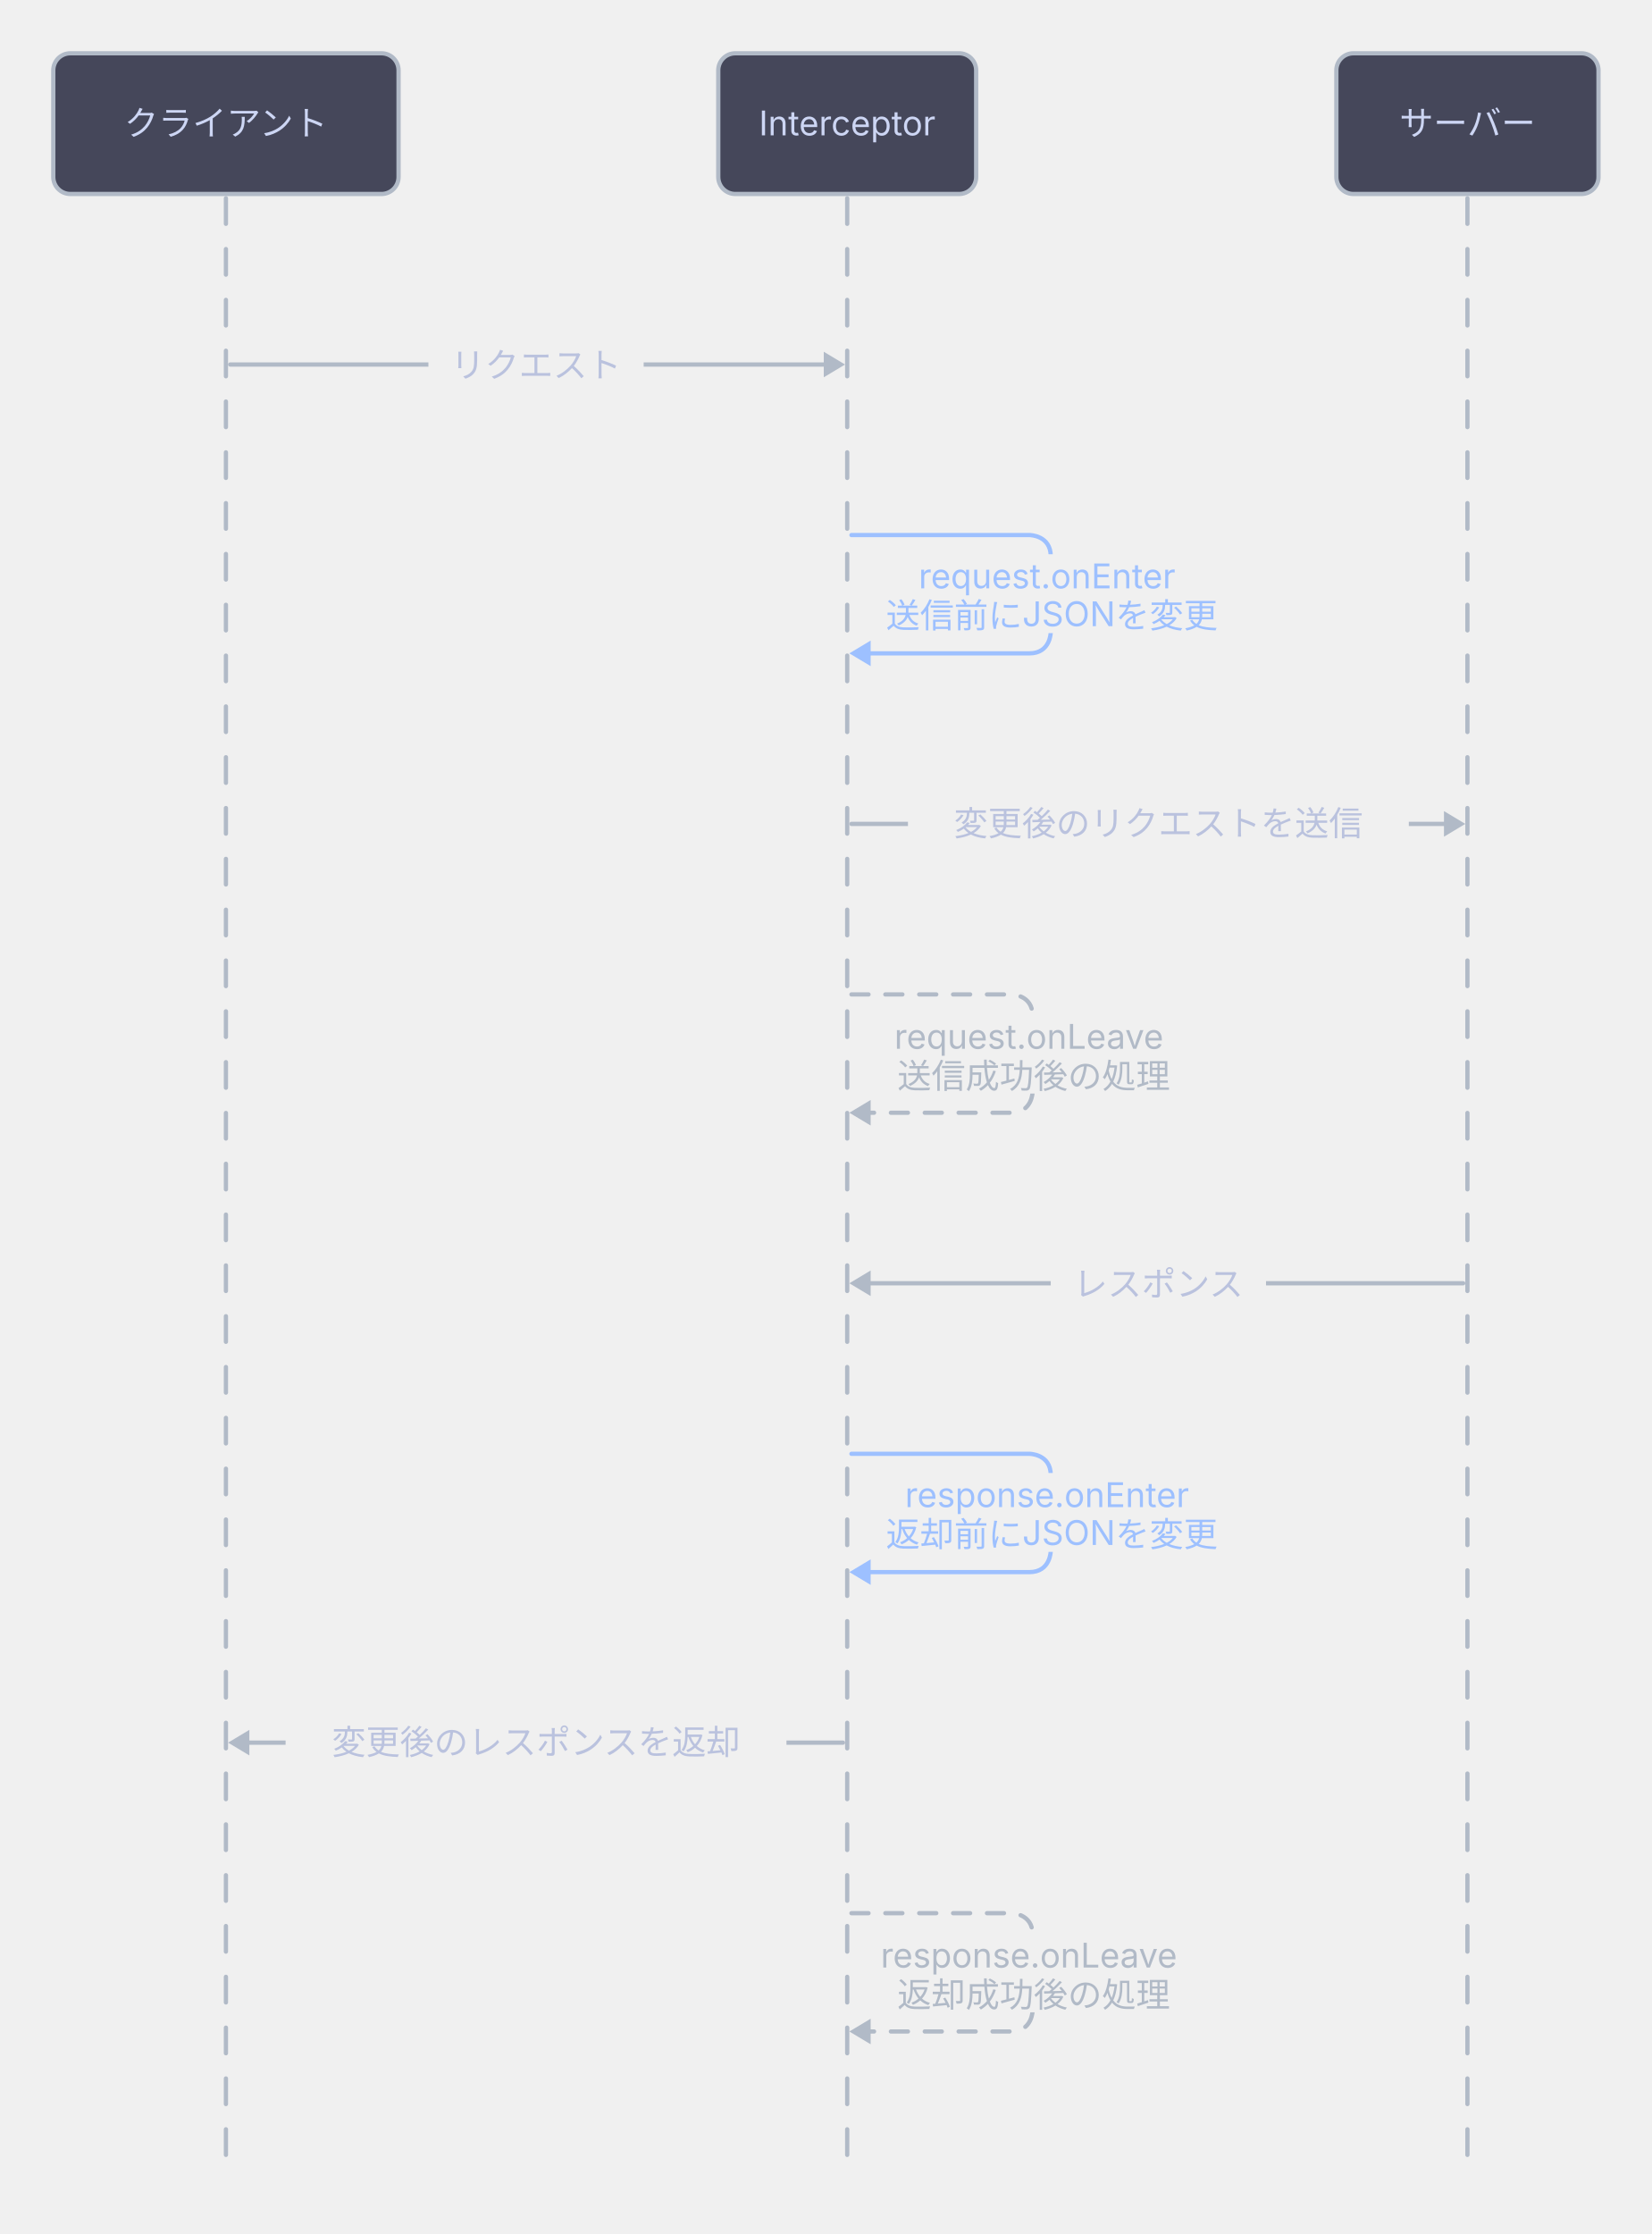
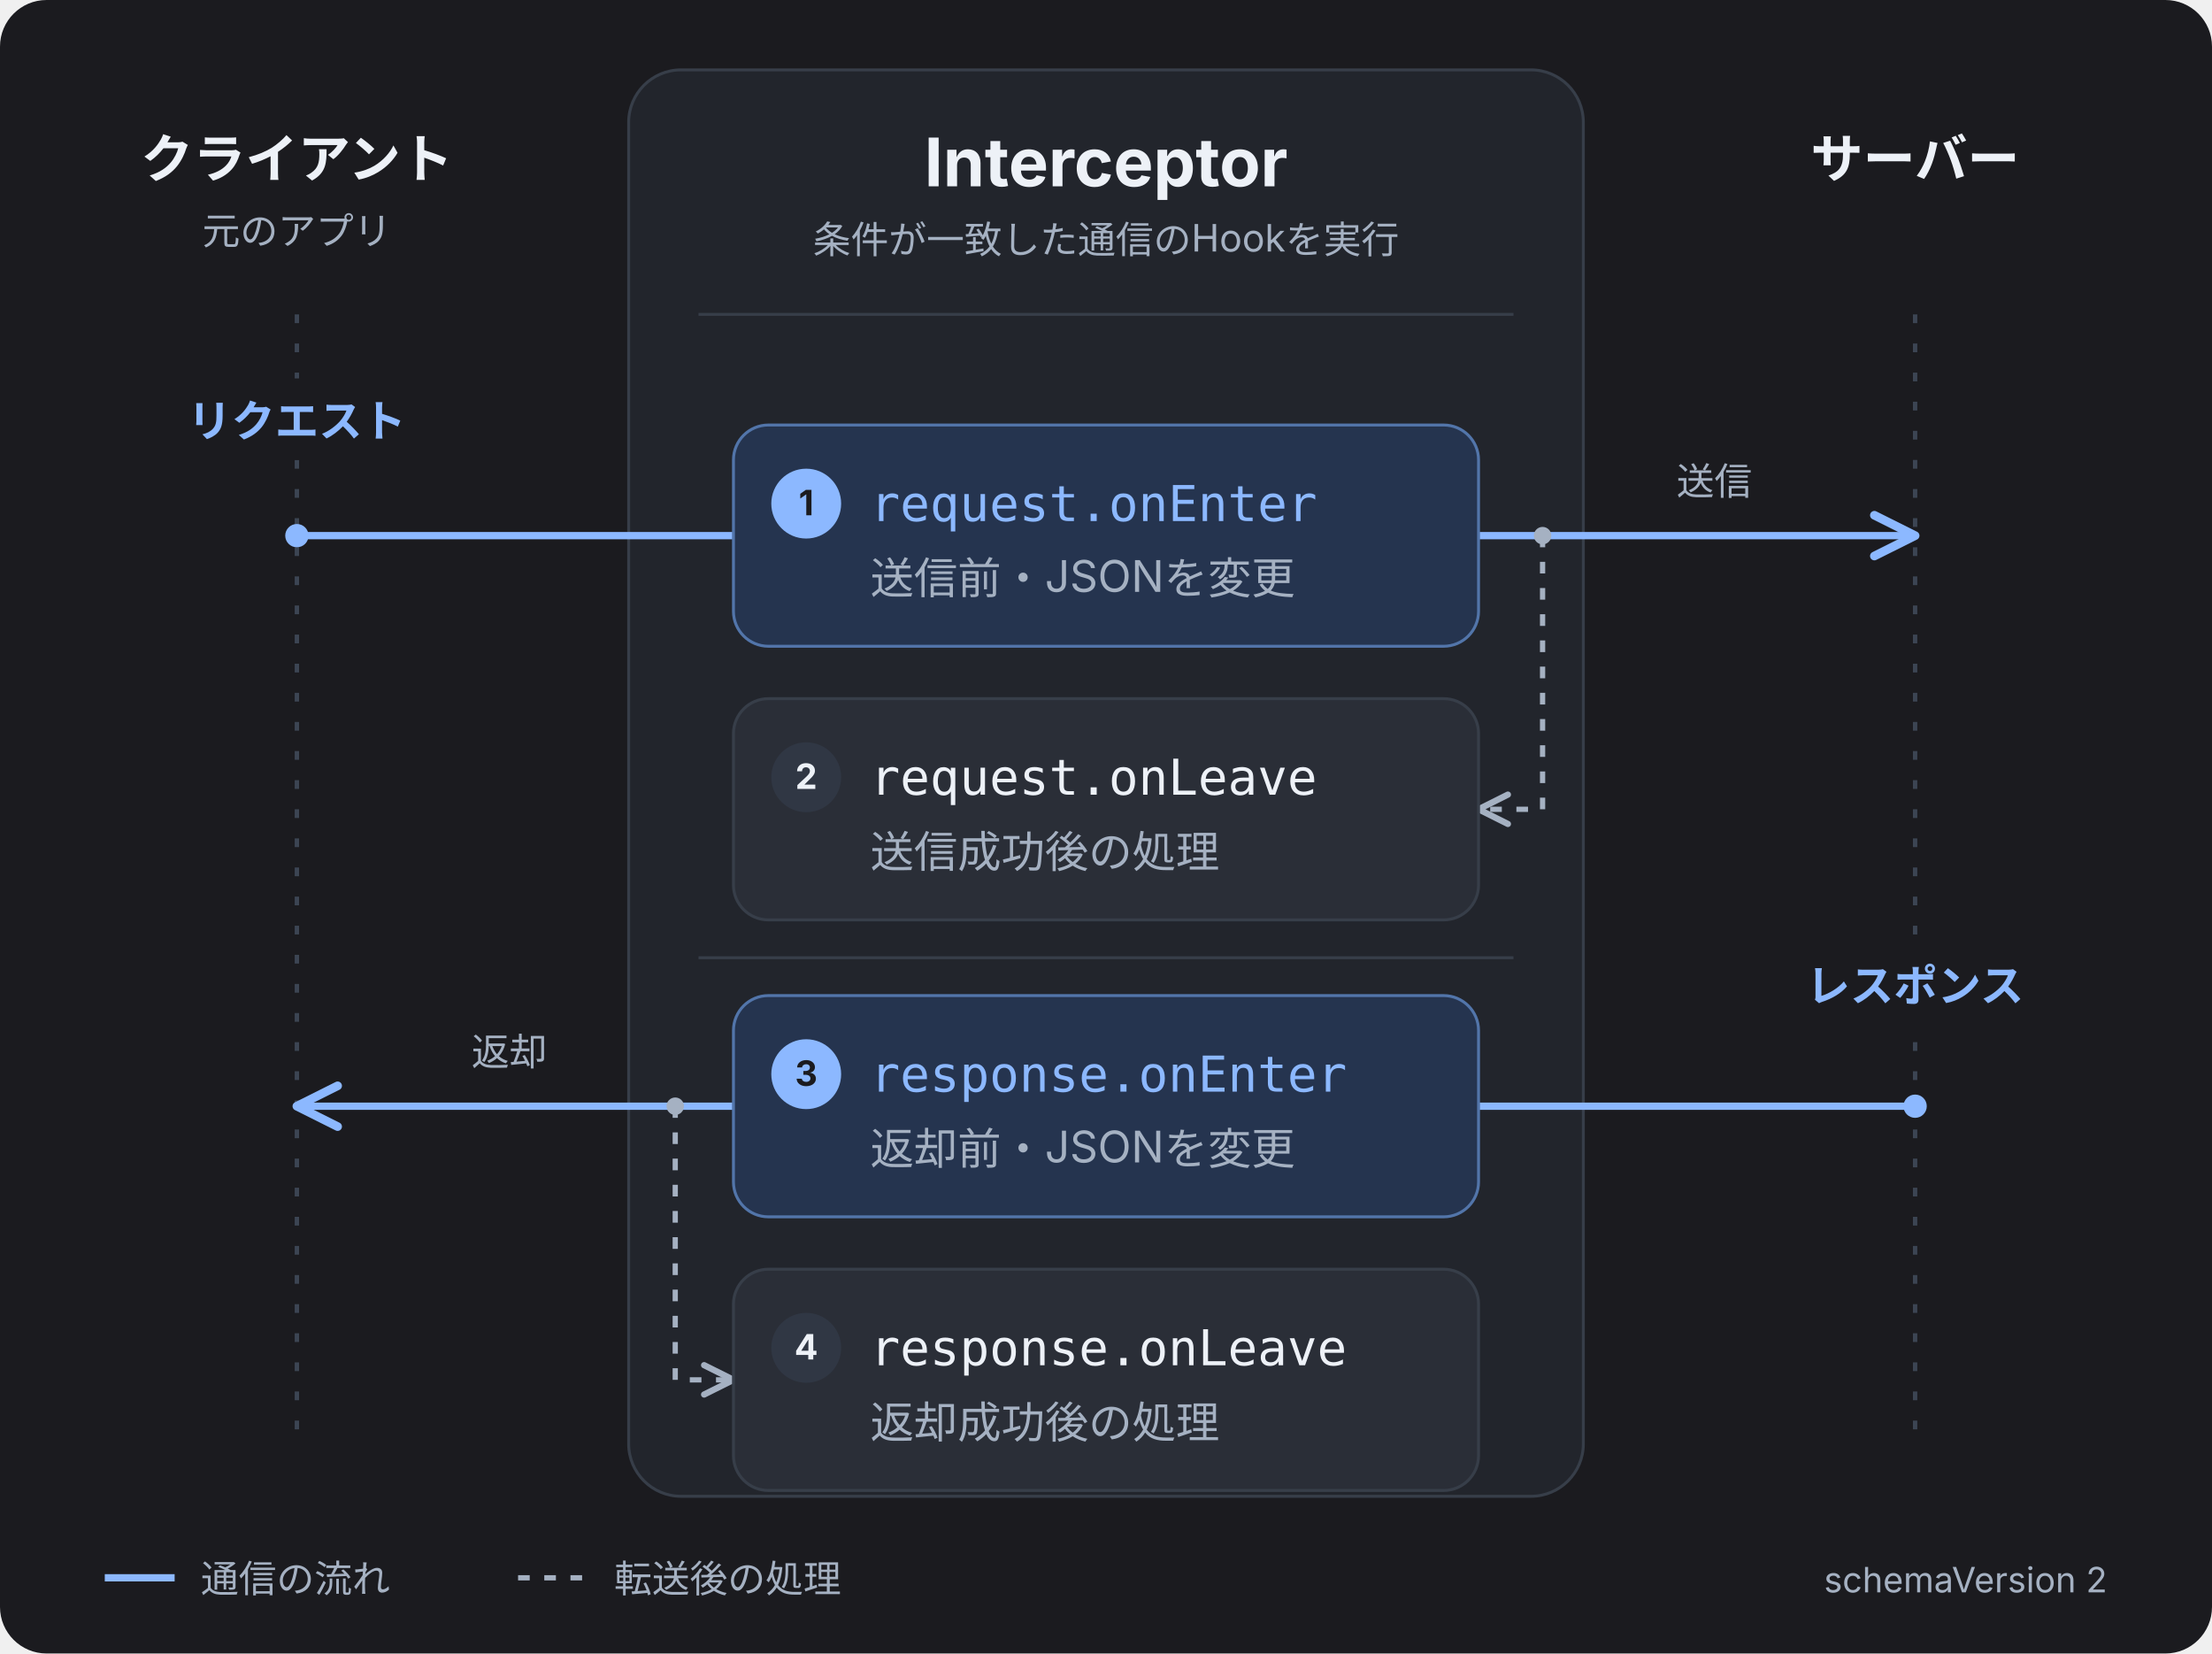
- <svg xmlns="http://www.w3.org/2000/svg" preserveAspectRatio="xMinYMin meet" viewBox="0 0 775 1048">
-   <svg class="d2-2749625640 d2-svg" width="775" height="1048" viewBox="-13 27 775 1048">
-     <rect x="-13" y="27" width="775" height="1048" rx="0" fill="transparent" stroke-width="0" />
-     <style type="text/css">
- .d2-2749625640 .text {
- 	font-family:system-ui,-apple-system,BlinkMacSystemFont,sans-serif;
- }
- 
- .d2-2749625640 .text-italic {
- 	font-family:system-ui,-apple-system,BlinkMacSystemFont,sans-serif;
- }
- </style>
-     <style type="text/css">.shape {
-   shape-rendering: geometricPrecision;
-   stroke-linejoin: round;
- }
- .connection {
-   stroke-linecap: round;
-   stroke-linejoin: round;
- }
- .blend {
-   mix-blend-mode: multiply;
-   opacity: 0.5;
- }
- 
- 		.d2-2749625640 .fill-N1{fill:#CDD6F4;}
- 		.d2-2749625640 .fill-N2{fill:#BAC2DE;}
- 		.d2-2749625640 .fill-B5{fill:#45475A;}
- 		.d2-2749625640 .stroke-B2{stroke:#CBA6f7;}.appendix text.text{fill:#CDD6F4}.md{--color-fg-default:#CDD6F4;--color-fg-muted:#BAC2DE;--color-fg-subtle:#A6ADC8;--color-canvas-default:#1E1E2E;--color-canvas-subtle:#313244;--color-border-default:#CBA6f7;--color-border-muted:#CBA6f7;--color-neutral-muted:#313244;--color-accent-fg:#CBA6f7;--color-accent-emphasis:#CBA6f7;--color-attention-subtle:#BAC2DE;--color-danger-fg:red;}.light-code{display: none}.dark-code{display: block}</style>
-     <g class="Y2xpZW50">
-       <g class="shape">
-         <rect x="12" y="52" width="162" height="66" rx="8" stroke="#b1bac7" fill="#45475A" class=" fill-B5" style="stroke-width:2;" />
-       </g>
-       <text x="93" y="90.5" fill="#CDD6F4" class="text fill-N1" style="text-anchor:middle;font-size:16px">クライアント</text>
-     </g>
-     <g class="aW50ZXJjZXB0b3I=">
-       <g class="shape">
-         <rect x="324" y="52" width="121" height="66" rx="8" stroke="#b1bac7" fill="#45475A" class=" fill-B5" style="stroke-width:2;" />
-       </g>
-       <text x="384.5" y="90.5" fill="#CDD6F4" class="text fill-N1" style="text-anchor:middle;font-size:16px">Interceptor</text>
-     </g>
-     <g class="c2VydmVy">
-       <g class="shape">
-         <rect x="614" y="52" width="123" height="66" rx="8" stroke="#b1bac7" fill="#45475A" class=" fill-B5" style="stroke-width:2;" />
-       </g>
-       <text x="675.5" y="90.5" fill="#CDD6F4" class="text fill-N1" style="text-anchor:middle;font-size:16px">サーバー</text>
-     </g>
-     <g class="KGNsaWVudCAtLSApWzBd">
-       <path d="M 93 120 L 93 1049" stroke="#b1bac7" fill="none" class="connection" style="stroke-width:2;stroke-dasharray:12,11.839;" mask="url(#d2-2749625640)" />
-     </g>
-     <g class="KGludGVyY2VwdG9yIC0tIClbMF0=">
-       <path d="M 384.5 120 L 384.5 1049" stroke="#b1bac7" fill="none" class="connection" style="stroke-width:2;stroke-dasharray:12,11.839;" mask="url(#d2-2749625640)" />
-     </g>
-     <g class="KHNlcnZlciAtLSApWzBd">
-       <path d="M 675.5 120 L 675.5 1049" stroke="#b1bac7" fill="none" class="connection" style="stroke-width:2;stroke-dasharray:12,11.839;" mask="url(#d2-2749625640)" />
-     </g>
-     <g class="KGNsaWVudCAtJmd0OyBpbnRlcmNlcHRvcilbMF0=">
-       <marker id="mk-d2-2749625640-766104110" markerWidth="10" markerHeight="12" refX="7" refY="6" viewBox="0 0 10 12" orient="auto" markerUnits="userSpaceOnUse">
-         <polygon points="0,0 10,6 0,12" fill="#b1bac7" class="connection" stroke-width="2" />
-       </marker>
-       <path d="M 95 198 L 380.5 198" stroke="#b1bac7" fill="none" class="connection" style="stroke-width:2;" marker-end="url(#mk-d2-2749625640-766104110)" mask="url(#d2-2749625640)" />
-       <text x="238.5" y="204" fill="#BAC2DE" class="text-italic fill-N2" style="text-anchor:middle;font-size:16px">リクエスト</text>
-     </g>
-     <g class="KGludGVyY2VwdG9yIC0mZ3Q7IGludGVyY2VwdG9yKVswXQ==">
-       <marker id="mk-d2-2749625640-3062474826" markerWidth="10" markerHeight="12" refX="7" refY="6" viewBox="0 0 10 12" orient="auto" markerUnits="userSpaceOnUse">
-         <polygon points="0,0 10,6 0,12" fill="#9dc0ff" class="connection" stroke-width="2" />
-       </marker>
-       <path d="M 386.5 278 L 470 278 S 480 278 480 288 L 480 323.5 S 480 333.5 470 333.5 L 388.5 333.5" stroke="#9dc0ff" fill="none" class="connection" style="stroke-width:2;" marker-end="url(#mk-d2-2749625640-3062474826)" mask="url(#d2-2749625640)" />
-       <text x="480.5" y="303" fill="#9dc0ff" class="text-italic" style="text-anchor:middle;font-size:16px">
-         <tspan x="480.5" dy="0">request.onEnter</tspan>
-         <tspan x="480.5" dy="18.5">送信前にJSONを変更</tspan>
-       </text>
-     </g>
-     <g class="KGludGVyY2VwdG9yIC0mZ3Q7IHNlcnZlcilbMF0=">
-       <path d="M 386.5 413.5 L 671.5 413.5" stroke="#b1bac7" fill="none" class="connection" style="stroke-width:2;" marker-end="url(#mk-d2-2749625640-766104110)" mask="url(#d2-2749625640)" />
-       <text x="530.5" y="419" fill="#BAC2DE" class="text-italic fill-N2" style="text-anchor:middle;font-size:16px">変更後のリクエストを送信</text>
-     </g>
-     <g class="KGludGVyY2VwdG9yIC0mZ3Q7IGludGVyY2VwdG9yKVsxXQ==">
-       <path d="M 386.5 493.5 L 461.5 493.5 S 471.5 493.5 471.5 503.5 L 471.5 539 S 471.5 549 461.5 549 L 388.5 549" stroke="#b1bac7" fill="none" class="connection" style="stroke-width:2;stroke-dasharray:8,7.893;" marker-end="url(#mk-d2-2749625640-766104110)" mask="url(#d2-2749625640)" />
-       <text x="472" y="519" fill="#b1bac7" class="text-italic" style="text-anchor:middle;font-size:16px">
-         <tspan x="472" dy="0">request.onLeave</tspan>
-         <tspan x="472" dy="18.5">送信成功後の処理</tspan>
-       </text>
-     </g>
-     <g class="KHNlcnZlciAtJmd0OyBpbnRlcmNlcHRvcilbMF0=">
-       <path d="M 673.5 629 L 388.5 629" stroke="#b1bac7" fill="none" class="connection" style="stroke-width:2;" marker-end="url(#mk-d2-2749625640-766104110)" mask="url(#d2-2749625640)" />
-       <text x="530.5" y="635" fill="#BAC2DE" class="text-italic fill-N2" style="text-anchor:middle;font-size:16px">レスポンス</text>
-     </g>
-     <g class="KGludGVyY2VwdG9yIC0mZ3Q7IGludGVyY2VwdG9yKVsyXQ==">
-       <path d="M 386.5 709 L 470 709 S 480 709 480 719 L 480 754.5 S 480 764.5 470 764.5 L 388.5 764.5" stroke="#9dc0ff" fill="none" class="connection" style="stroke-width:2;" marker-end="url(#mk-d2-2749625640-3062474826)" mask="url(#d2-2749625640)" />
-       <text x="480.5" y="734" fill="#9dc0ff" class="text-italic" style="text-anchor:middle;font-size:16px">
-         <tspan x="480.5" dy="0">response.onEnter</tspan>
-         <tspan x="480.5" dy="18.5">返却前にJSONを変更</tspan>
-       </text>
-     </g>
-     <g class="KGludGVyY2VwdG9yIC0mZ3Q7IGNsaWVudClbMF0=">
-       <path d="M 382.5 844.5 L 97 844.5" stroke="#b1bac7" fill="none" class="connection" style="stroke-width:2;" marker-end="url(#mk-d2-2749625640-766104110)" mask="url(#d2-2749625640)" />
-       <text x="238.5" y="850" fill="#BAC2DE" class="text-italic fill-N2" style="text-anchor:middle;font-size:16px">変更後のレスポンスを返却</text>
-     </g>
-     <g class="KGludGVyY2VwdG9yIC0mZ3Q7IGludGVyY2VwdG9yKVszXQ==">
-       <path d="M 386.5 924.5 L 461.5 924.5 S 471.5 924.5 471.5 934.5 L 471.5 970 S 471.5 980 461.5 980 L 388.5 980" stroke="#b1bac7" fill="none" class="connection" style="stroke-width:2;stroke-dasharray:8,7.893;" marker-end="url(#mk-d2-2749625640-766104110)" mask="url(#d2-2749625640)" />
-       <text x="472" y="950" fill="#b1bac7" class="text-italic" style="text-anchor:middle;font-size:16px">
-         <tspan x="472" dy="0">response.onLeave</tspan>
-         <tspan x="472" dy="18.5">返却成功後の処理</tspan>
-       </text>
-     </g>
-     <mask id="d2-2749625640" maskUnits="userSpaceOnUse" x="-13" y="27" width="775" height="1048">
-       <rect x="-13" y="27" width="775" height="1048" fill="white" />
-       <rect x="188" y="188" width="101" height="21" fill="black" />
-       <rect x="393" y="287" width="175" height="37" fill="black" />
-       <rect x="413" y="403" width="235" height="21" fill="black" />
-       <rect x="393" y="503" width="158" height="37" fill="black" />
-       <rect x="480" y="619" width="101" height="21" fill="black" />
-       <rect x="393" y="718" width="175" height="37" fill="black" />
-       <rect x="121" y="834" width="235" height="21" fill="black" />
-       <rect x="393" y="934" width="158" height="37" fill="black" />
-     </mask>
-   </svg>
+ <svg xmlns="http://www.w3.org/2000/svg" width="760" height="568" viewBox="0 0 760 568" role="img" aria-labelledby="title desc">
+   <style>
+     text { font-family: -apple-system, BlinkMacSystemFont, 'Segoe UI', 'Noto Sans JP', sans-serif; }
+     .code { font-family: ui-monospace, 'SFMono-Regular', Consolas, monospace; font-weight: 500; }
+   </style>
+   <defs>
+     <marker id="forward" viewBox="0 0 10 10" refX="9" refY="5" markerWidth="7" markerHeight="7" orient="auto-start-reverse">
+       <path d="M1 1 L9 5 L1 9" fill="none" stroke="#8cb8ff" stroke-width="1.7" stroke-linecap="round" stroke-linejoin="round" />
+     </marker>
+     <marker id="after" viewBox="0 0 10 10" refX="9" refY="5" markerWidth="7" markerHeight="7" orient="auto">
+       <path d="M1 1 L9 5 L1 9" fill="none" stroke="#a5b1c2" stroke-width="1.7" stroke-linecap="round" stroke-linejoin="round" />
+     </marker>
+   </defs>
+   <rect width="760" height="568" rx="16" fill="#1b1b1f" />
+   <rect x="216" y="24" width="328" height="490" rx="18" fill="#22252c" stroke="#373e49" />
+   <text x="380" y="64" text-anchor="middle" font-size="23" font-weight="650" fill="#edf1f7">Interceptor</text>
+   <text x="380" y="87" text-anchor="middle" font-size="13" fill="#a5b1c2">条件が一致した通信のHookを実行</text>
+   <path d="M240 108 H520" stroke="#373e49" />
+   <text x="102" y="61" text-anchor="middle" font-size="18" font-weight="600" fill="#edf1f7">クライアント</text>
+   <text x="102" y="84" text-anchor="middle" font-size="13" fill="#a5b1c2">元のアプリ</text>
+   <text x="658" y="61" text-anchor="middle" font-size="18" font-weight="600" fill="#edf1f7">サーバー</text>
+   <path d="M102 108 V496 M658 108 V496" stroke="#3c4553" stroke-width="1.5" stroke-dasharray="3 7" />
+   <rect x="42" y="130" width="120" height="28" rx="6" fill="#1b1b1f" />
+   <text x="102" y="150" text-anchor="middle" font-size="15" font-weight="600" fill="#8cb8ff">リクエスト</text>
+   <path d="M102 184 H252 M508 184 H658" fill="none" stroke="#8cb8ff" stroke-width="2.5" marker-end="url(#forward)" />
+   <circle cx="102" cy="184" r="4" fill="#8cb8ff" />
+   <text x="589" y="170" text-anchor="middle" font-size="13" fill="#a5b1c2">送信</text>
+   <path d="M530 184 V278 H508" fill="none" stroke="#a5b1c2" stroke-width="1.8" stroke-dasharray="4 5" stroke-linejoin="round" marker-end="url(#after)" />
+   <circle cx="530" cy="184" r="3" fill="#a5b1c2" />
+   <g transform="translate(252 146)">
+     <rect width="256" height="76" rx="12" fill="#25344f" stroke="#5275aa" />
+     <circle cx="25" cy="27" r="12" fill="#8cb8ff" />
+     <text x="25" y="31" text-anchor="middle" font-size="12" font-weight="650" fill="#1b1b1f">1</text>
+     <text class="code" x="47" y="33" font-size="17" fill="#8cb8ff">request.onEnter</text>
+     <text x="47" y="58" font-size="15" fill="#a5b1c2">送信前・JSONを変更</text>
+   </g>
+   <g transform="translate(252 240)">
+     <rect width="256" height="76" rx="12" fill="#2a2e37" stroke="#373e49" />
+     <circle cx="25" cy="27" r="12" fill="#303744" />
+     <text x="25" y="31" text-anchor="middle" font-size="12" font-weight="650" fill="#edf1f7">2</text>
+     <text class="code" x="47" y="33" font-size="17" fill="#edf1f7">request.onLeave</text>
+     <text x="47" y="58" font-size="15" fill="#a5b1c2">送信成功後の処理</text>
+   </g>
+   <path d="M240 329 H520" stroke="#373e49" />
+   <rect x="598" y="324" width="120" height="28" rx="6" fill="#1b1b1f" />
+   <text x="658" y="344" text-anchor="middle" font-size="15" font-weight="600" fill="#8cb8ff">レスポンス</text>
+   <path d="M658 380 H508 M252 380 H102" fill="none" stroke="#8cb8ff" stroke-width="2.5" marker-end="url(#forward)" />
+   <circle cx="658" cy="380" r="4" fill="#8cb8ff" />
+   <text x="175" y="366" text-anchor="middle" font-size="13" fill="#a5b1c2">返却</text>
+   <path d="M232 380 V474 H252" fill="none" stroke="#a5b1c2" stroke-width="1.8" stroke-dasharray="4 5" stroke-linejoin="round" marker-end="url(#after)" />
+   <circle cx="232" cy="380" r="3" fill="#a5b1c2" />
+   <g transform="translate(252 342)">
+     <rect width="256" height="76" rx="12" fill="#25344f" stroke="#5275aa" />
+     <circle cx="25" cy="27" r="12" fill="#8cb8ff" />
+     <text x="25" y="31" text-anchor="middle" font-size="12" font-weight="650" fill="#1b1b1f">3</text>
+     <text class="code" x="47" y="33" font-size="17" fill="#8cb8ff">response.onEnter</text>
+     <text x="47" y="58" font-size="15" fill="#a5b1c2">返却前・JSONを変更</text>
+   </g>
+   <g transform="translate(252 436)">
+     <rect width="256" height="76" rx="12" fill="#2a2e37" stroke="#373e49" />
+     <circle cx="25" cy="27" r="12" fill="#303744" />
+     <text x="25" y="31" text-anchor="middle" font-size="12" font-weight="650" fill="#edf1f7">4</text>
+     <text class="code" x="47" y="33" font-size="17" fill="#edf1f7">response.onLeave</text>
+     <text x="47" y="58" font-size="15" fill="#a5b1c2">返却成功後の処理</text>
+   </g>
+   <path d="M36 542 H60" stroke="#8cb8ff" stroke-width="2.5" />
+   <text x="69" y="547" font-size="13" fill="#a5b1c2">通信の流れ</text>
+   <path d="M178 542 H202" stroke="#a5b1c2" stroke-width="1.8" stroke-dasharray="4 5" />
+   <text x="211" y="547" font-size="13" fill="#a5b1c2">転送後の処理</text>
+   <text x="724" y="547" text-anchor="end" font-size="12" fill="#a5b1c2">schemaVersion 2</text>
</svg>
